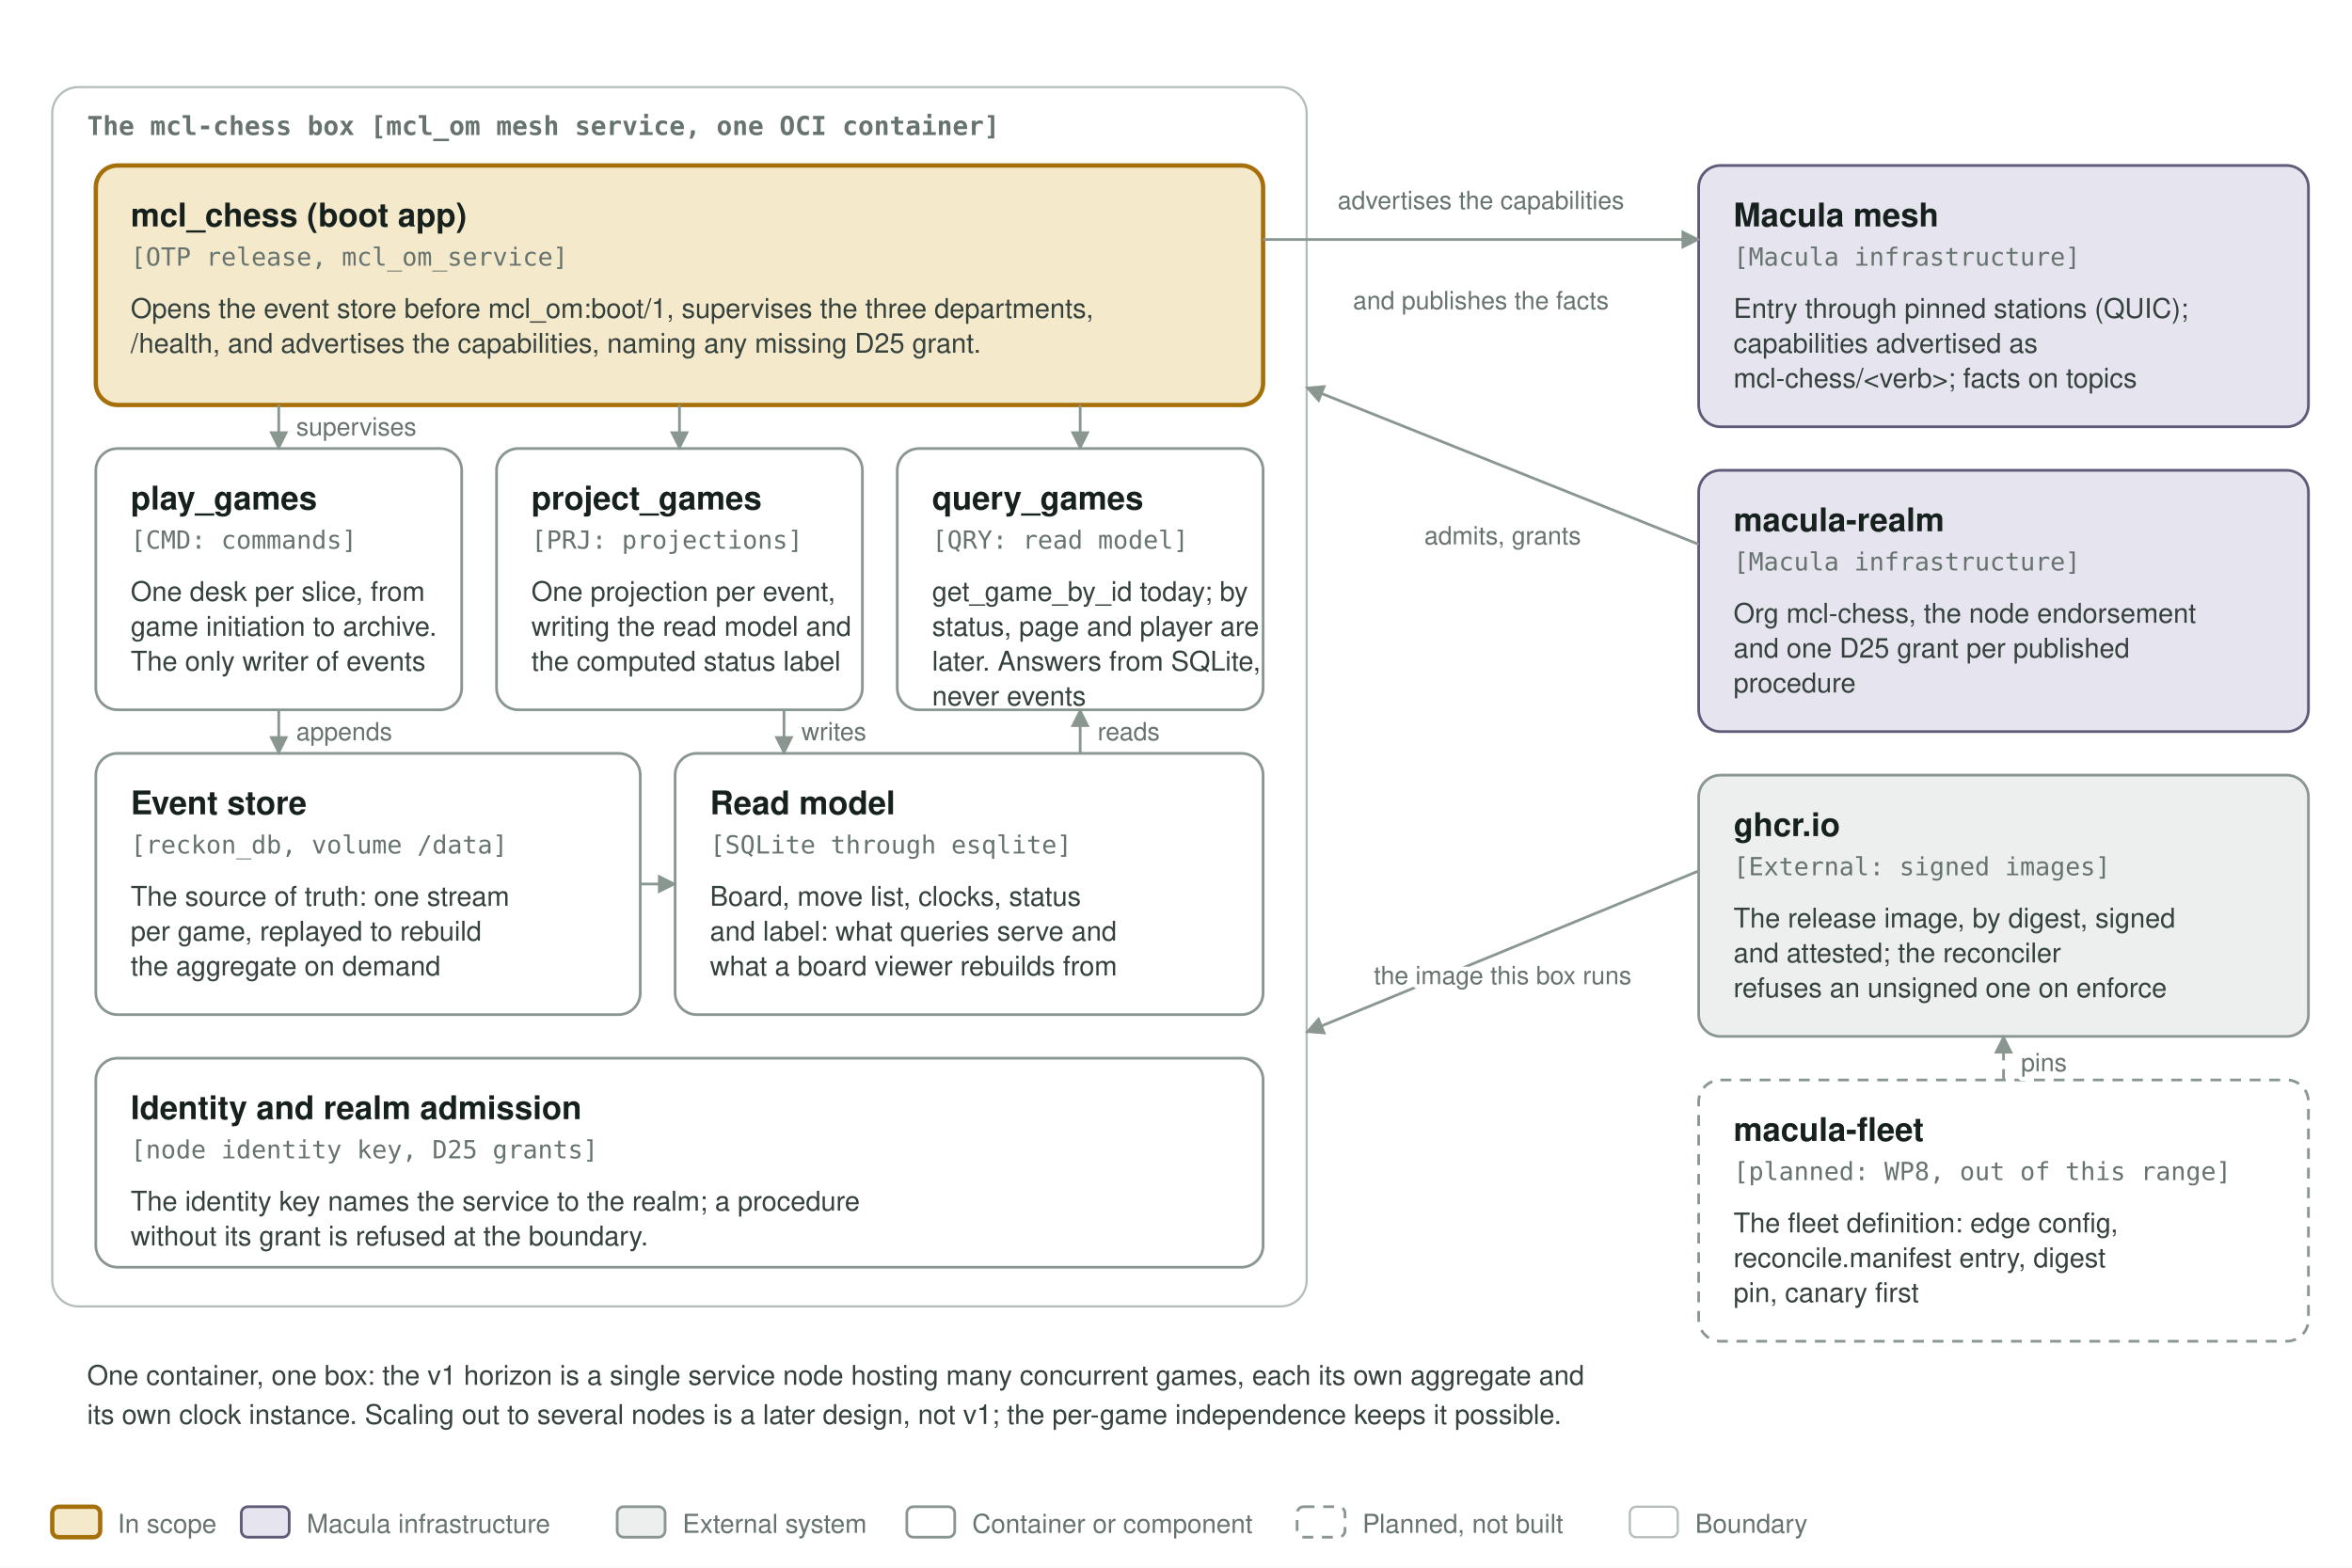
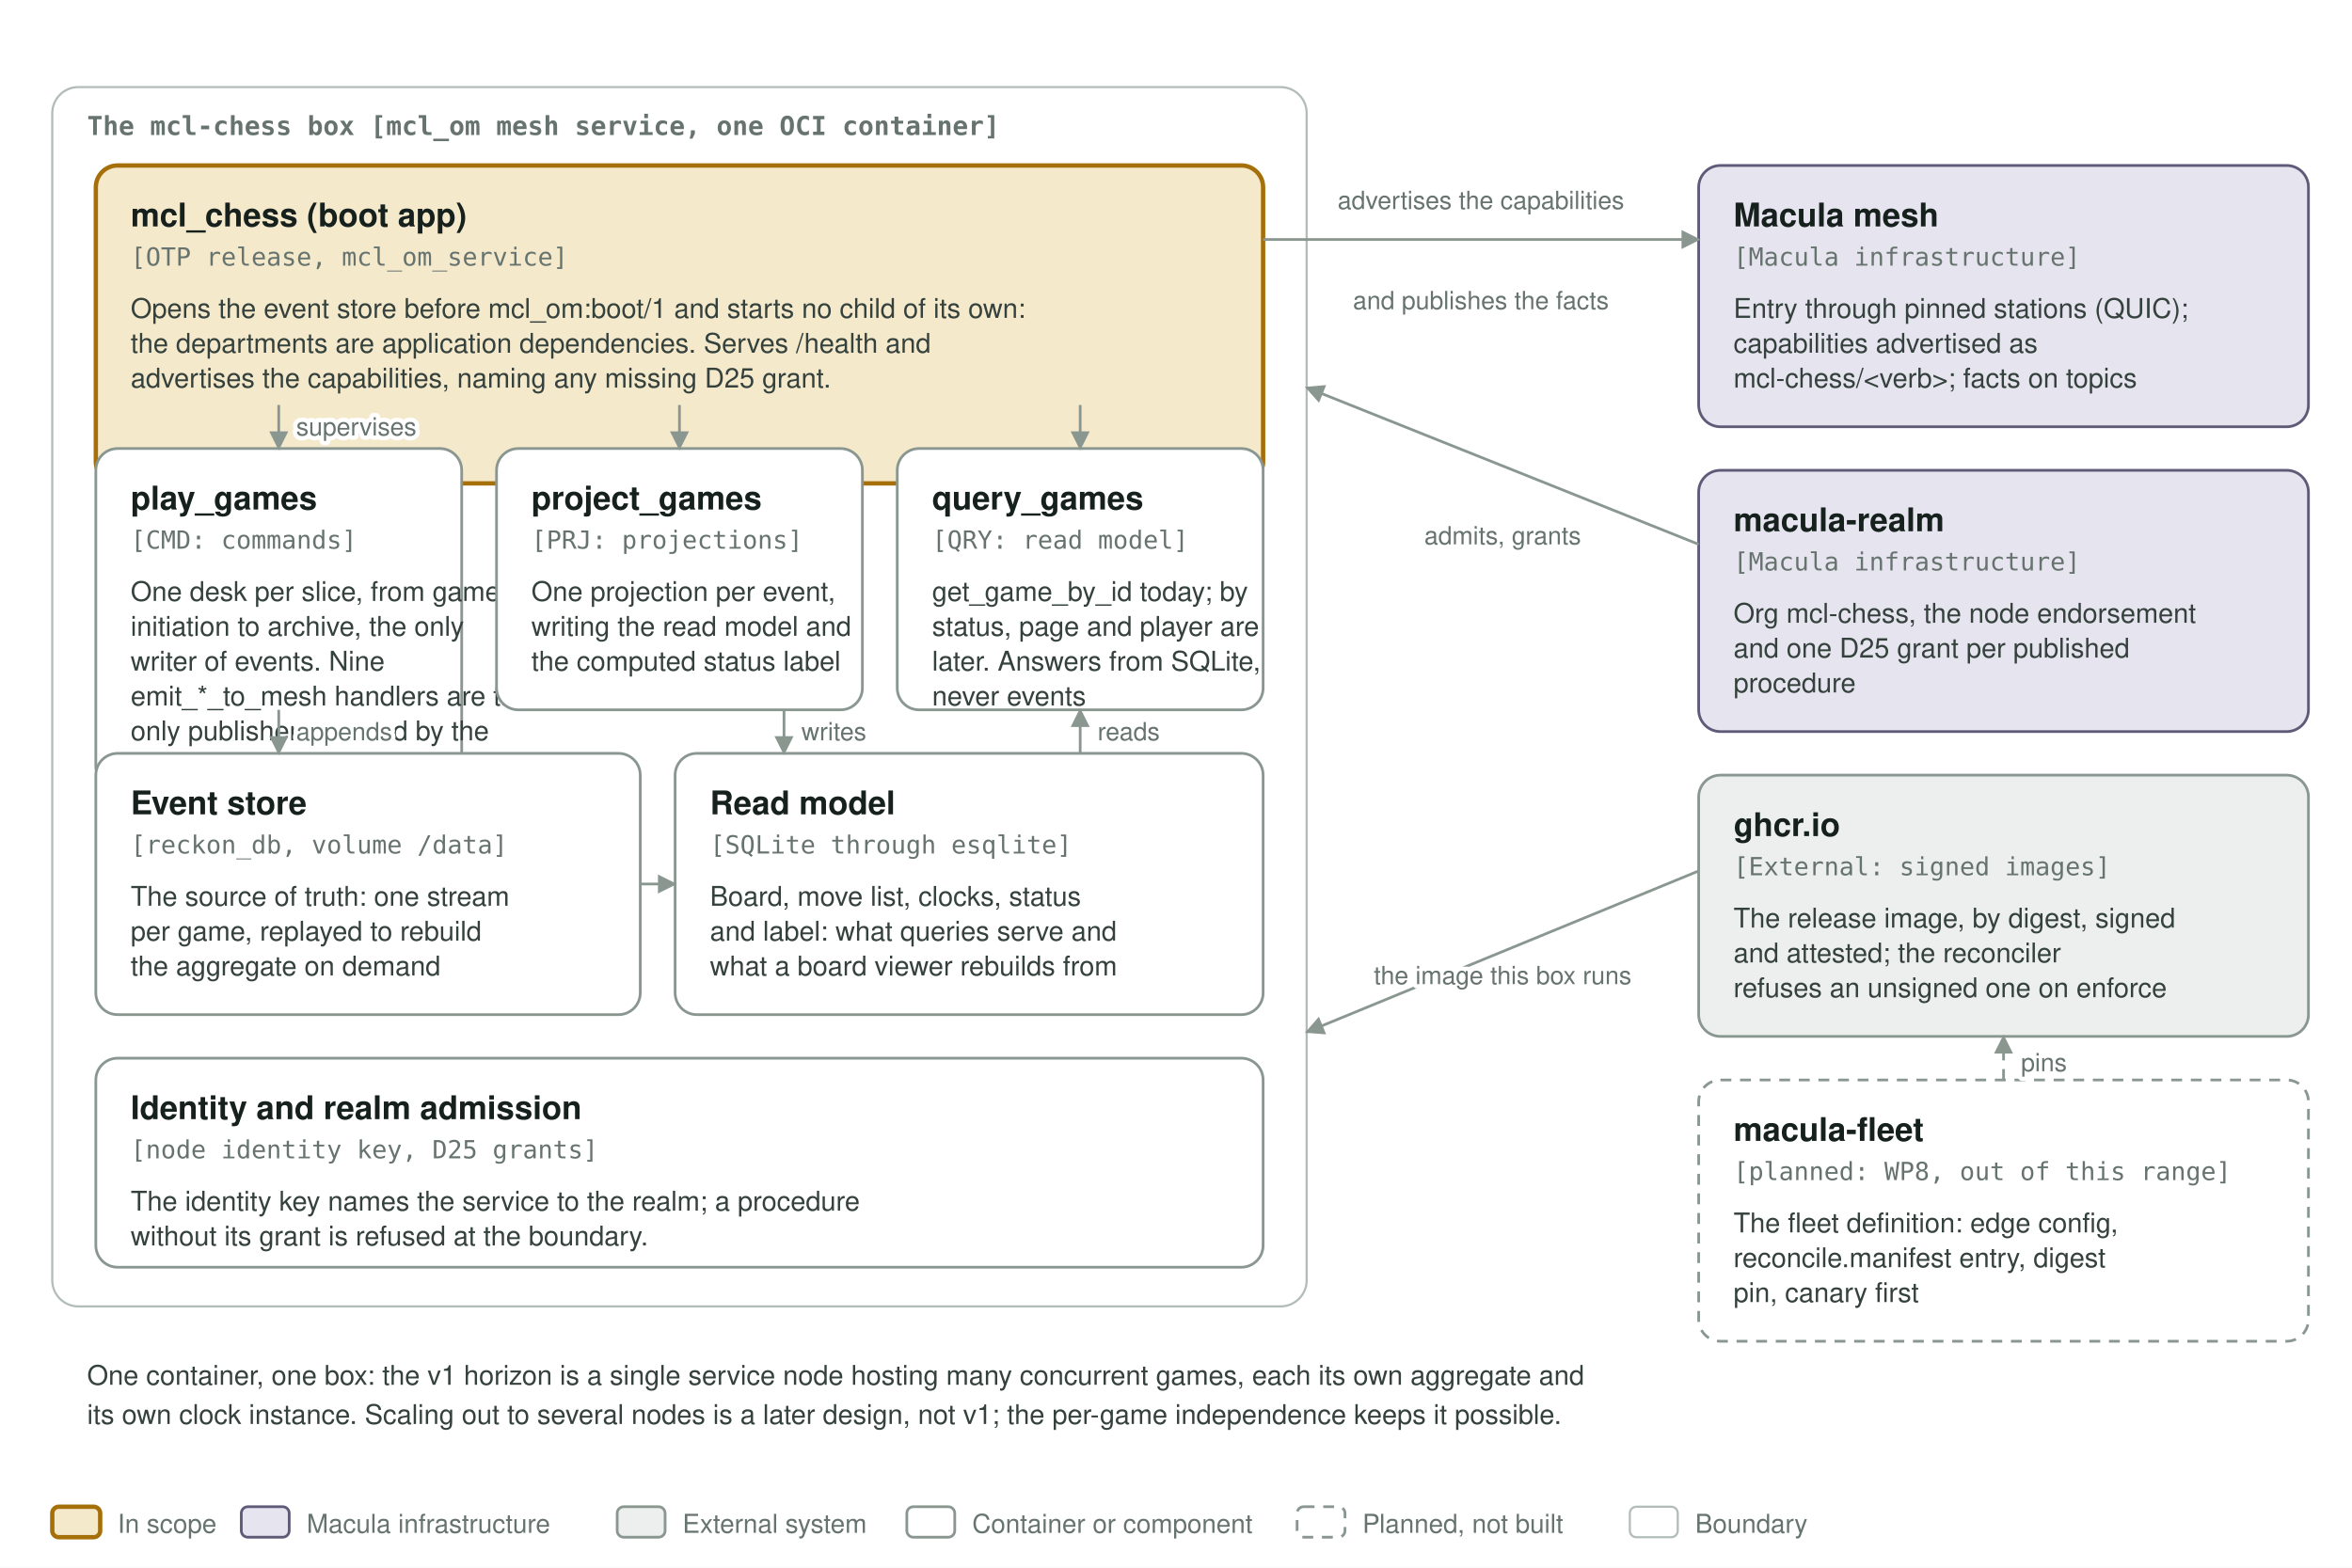
<svg xmlns="http://www.w3.org/2000/svg" viewBox="0 0 1080 720" role="img" aria-label="mcl-chess containers">
  <style>
.t-name { font-family: "Atkinson Hyperlegible", "Segoe UI", system-ui, -apple-system, Helvetica, Arial, sans-serif; font-size: 15px; font-weight: 700; }
.t-desc { font-family: "Atkinson Hyperlegible", "Segoe UI", system-ui, -apple-system, Helvetica, Arial, sans-serif; font-size: 12.5px; }
.t-rel { font-family: "Atkinson Hyperlegible", "Segoe UI", system-ui, -apple-system, Helvetica, Arial, sans-serif; font-size: 11.5px; paint-order: stroke; stroke-width: 4px; stroke-linejoin: round; }
.t-code { font-family: "JetBrains Mono", ui-monospace, Menlo, Consolas, monospace; font-size: 13px; font-weight: 600; }
.t-type { font-family: "JetBrains Mono", ui-monospace, Menlo, Consolas, monospace; font-size: 11.5px; }
.t-bound { font-family: "JetBrains Mono", ui-monospace, Menlo, Consolas, monospace; font-size: 12px; font-weight: 600; }
.t-leg { font-family: "Atkinson Hyperlegible", "Segoe UI", system-ui, -apple-system, Helvetica, Arial, sans-serif; font-size: 12px; }
.edge { fill: none; stroke-width: 1.25; }
.edge-later { fill: none; stroke-width: 1.25; stroke-dasharray: 5 4; }
.bg { fill: #FFFFFF; }
.b-sys { fill: #F5E9CC; stroke: #A56F0A; stroke-width: 2; }
.b-per { fill: #E3EBF2; stroke: #3B5B7A; stroke-width: 1.25; }
.b-mac { fill: #E6E4EE; stroke: #5E5A78; stroke-width: 1.25; }
.b-ext { fill: #ECEFED; stroke: #8A9791; stroke-width: 1.25; }
.b-cmp { fill: #FFFFFF; stroke: #8A9791; stroke-width: 1.25; }
.b-later { fill: none; stroke: #8A9791; stroke-width: 1.25; stroke-dasharray: 5 4; }
.bound { fill: none; stroke: #B3BDB8; stroke-width: 1; }
.head { fill: #3B5B7A; }
.t-name, .t-code { fill: #16201D; }
.t-type, .t-bound, .t-leg { fill: #66736E; }
.t-desc { fill: #34413C; }
.t-rel { fill: #66736E; stroke: #FFFFFF; }
.edge, .edge-later { stroke: #8A9791; }
.arrowhead { fill: #8A9791; }
@media (prefers-color-scheme: dark) {
.bg { fill: #171F1C; }
.b-sys { fill: #3A2E13; stroke: #E3AA3C; }
.b-per { fill: #1D2A36; stroke: #8EB4D8; }
.b-mac { fill: #26243A; stroke: #A9A4C8; }
.b-ext { fill: #1C2421; stroke: #7D8B85; }
.b-cmp { fill: #171F1C; stroke: #7D8B85; }
.b-later { stroke: #7D8B85; }
.bound { stroke: #4A5752; }
.head { fill: #8EB4D8; }
.t-name, .t-code { fill: #E6ECE9; }
.t-type, .t-bound, .t-leg { fill: #93A09A; }
.t-desc { fill: #C3CDC8; }
.t-rel { fill: #93A09A; stroke: #171F1C; }
.edge, .edge-later { stroke: #7D8B85; }
.arrowhead { fill: #7D8B85; }
}
</style>
  <defs>
    <marker id="a" viewBox="0 0 10 10" refX="9" refY="5" markerWidth="7" markerHeight="7" orient="auto-start-reverse">
      <path class="arrowhead" d="M0 0L10 5L0 10z" />
    </marker>
  </defs>
  <rect class="bg" x="0" y="0" width="1080" height="720" />
  <rect class="bound" x="24" y="40" width="576" height="560" rx="12" />
  <text class="t-bound" x="40" y="62">The mcl-chess box [mcl_om mesh service, one OCI container]</text>
-   <rect class="b-sys" x="44" y="76" width="536" height="110" rx="10" />
+   <rect class="b-sys" x="44" y="76" width="536" height="146" rx="10" />
  <text class="t-name" x="60" y="104">mcl_chess (boot app)</text>
  <text class="t-type" x="60" y="122">[OTP release, mcl_om_service]</text>
-   <text class="t-desc" x="60" y="146">Opens the event store before mcl_om:boot/1, supervises the three departments,</text>
-   <text class="t-desc" x="60" y="162">/health, and advertises the capabilities, naming any missing D25 grant.</text>
-   <rect class="b-cmp" x="44" y="206" width="168" height="120" rx="10" />
+   <text class="t-desc" x="60" y="146">Opens the event store before mcl_om:boot/1 and starts no child of its own:</text>
+   <text class="t-desc" x="60" y="162">the departments are application dependencies. Serves /health and</text>
+   <text class="t-desc" x="60" y="178">advertises the capabilities, naming any missing D25 grant.</text>
+   <rect class="b-cmp" x="44" y="206" width="168" height="156" rx="10" />
  <text class="t-name" x="60" y="234">play_games</text>
  <text class="t-type" x="60" y="252">[CMD: commands]</text>
-   <text class="t-desc" x="60" y="276">One desk per slice, from</text>
-   <text class="t-desc" x="60" y="292">game initiation to archive.</text>
-   <text class="t-desc" x="60" y="308">The only writer of events</text>
+   <text class="t-desc" x="60" y="276">One desk per slice, from game</text>
+   <text class="t-desc" x="60" y="292">initiation to archive, the only</text>
+   <text class="t-desc" x="60" y="308">writer of events. Nine</text>
+   <text class="t-desc" x="60" y="324">emit_*_to_mesh handlers are the</text>
+   <text class="t-desc" x="60" y="340">only publishers, seated by the</text>
+   <text class="t-desc" x="60" y="356">PM registrar</text>
  <rect class="b-cmp" x="228" y="206" width="168" height="120" rx="10" />
  <text class="t-name" x="244" y="234">project_games</text>
  <text class="t-type" x="244" y="252">[PRJ: projections]</text>
  <text class="t-desc" x="244" y="276">One projection per event,</text>
  <text class="t-desc" x="244" y="292">writing the read model and</text>
  <text class="t-desc" x="244" y="308">the computed status label</text>
  <rect class="b-cmp" x="412" y="206" width="168" height="120" rx="10" />
  <text class="t-name" x="428" y="234">query_games</text>
  <text class="t-type" x="428" y="252">[QRY: read model]</text>
  <text class="t-desc" x="428" y="276">get_game_by_id today; by</text>
  <text class="t-desc" x="428" y="292">status, page and player are</text>
  <text class="t-desc" x="428" y="308">later. Answers from SQLite,</text>
  <text class="t-desc" x="428" y="324">never events</text>
  <rect class="b-cmp" x="44" y="346" width="250" height="120" rx="10" />
  <text class="t-name" x="60" y="374">Event store</text>
  <text class="t-type" x="60" y="392">[reckon_db, volume /data]</text>
  <text class="t-desc" x="60" y="416">The source of truth: one stream</text>
  <text class="t-desc" x="60" y="432">per game, replayed to rebuild</text>
  <text class="t-desc" x="60" y="448">the aggregate on demand</text>
  <rect class="b-cmp" x="310" y="346" width="270" height="120" rx="10" />
  <text class="t-name" x="326" y="374">Read model</text>
  <text class="t-type" x="326" y="392">[SQLite through esqlite]</text>
  <text class="t-desc" x="326" y="416">Board, move list, clocks, status</text>
  <text class="t-desc" x="326" y="432">and label: what queries serve and</text>
  <text class="t-desc" x="326" y="448">what a board viewer rebuilds from</text>
  <rect class="b-cmp" x="44" y="486" width="536" height="96" rx="10" />
  <text class="t-name" x="60" y="514">Identity and realm admission</text>
  <text class="t-type" x="60" y="532">[node identity key, D25 grants]</text>
  <text class="t-desc" x="60" y="556">The identity key names the service to the realm; a procedure</text>
  <text class="t-desc" x="60" y="572">without its grant is refused at the boundary.</text>
  <rect class="b-mac" x="780" y="76" width="280" height="120" rx="10" />
  <text class="t-name" x="796" y="104">Macula mesh</text>
  <text class="t-type" x="796" y="122">[Macula infrastructure]</text>
  <text class="t-desc" x="796" y="146">Entry through pinned stations (QUIC);</text>
  <text class="t-desc" x="796" y="162">capabilities advertised as</text>
  <text class="t-desc" x="796" y="178">mcl-chess/&lt;verb&gt;; facts on topics</text>
  <rect class="b-mac" x="780" y="216" width="280" height="120" rx="10" />
  <text class="t-name" x="796" y="244">macula-realm</text>
  <text class="t-type" x="796" y="262">[Macula infrastructure]</text>
  <text class="t-desc" x="796" y="286">Org mcl-chess, the node endorsement</text>
  <text class="t-desc" x="796" y="302">and one D25 grant per published</text>
  <text class="t-desc" x="796" y="318">procedure</text>
  <rect class="b-ext" x="780" y="356" width="280" height="120" rx="10" />
  <text class="t-name" x="796" y="384">ghcr.io</text>
  <text class="t-type" x="796" y="402">[External: signed images]</text>
  <text class="t-desc" x="796" y="426">The release image, by digest, signed</text>
  <text class="t-desc" x="796" y="442">and attested; the reconciler</text>
  <text class="t-desc" x="796" y="458">refuses an unsigned one on enforce</text>
  <rect class="b-later" x="780" y="496" width="280" height="120" rx="10" />
  <text class="t-name" x="796" y="524">macula-fleet</text>
  <text class="t-type" x="796" y="542">[planned: WP8, out of this range]</text>
  <text class="t-desc" x="796" y="566">The fleet definition: edge config,</text>
  <text class="t-desc" x="796" y="582">reconcile.manifest entry, digest</text>
  <text class="t-desc" x="796" y="598">pin, canary first</text>
  <path class="edge" d="M128 186V206" marker-end="url(#a)" />
  <text class="t-rel" x="136" y="200">supervises</text>
  <path class="edge" d="M312 186V206" marker-end="url(#a)" />
  <path class="edge" d="M496 186V206" marker-end="url(#a)" />
  <path class="edge" d="M128 326V346" marker-end="url(#a)" />
  <text class="t-rel" x="136" y="340">appends</text>
  <path class="edge" d="M360 326V346" marker-end="url(#a)" />
  <text class="t-rel" x="368" y="340">writes</text>
  <path class="edge" d="M496 346V326" marker-end="url(#a)" />
  <text class="t-rel" x="504" y="340">reads</text>
  <path class="edge" d="M294 406H310" marker-end="url(#a)" />
  <path class="edge" d="M580 110H780" marker-end="url(#a)" />
  <text class="t-rel" x="680" y="96" text-anchor="middle">advertises the capabilities</text>
  <text class="t-rel" x="680" y="142" text-anchor="middle">and publishes the facts</text>
  <path class="edge" d="M780 250L600 178" marker-end="url(#a)" />
  <text class="t-rel" x="690" y="250" text-anchor="middle">admits, grants</text>
  <path class="edge" d="M780 400L600 474" marker-end="url(#a)" />
  <text class="t-rel" x="690" y="452" text-anchor="middle">the image this box runs</text>
  <path class="edge-later" d="M920 496V476" marker-end="url(#a)" />
  <text class="t-rel" x="928" y="492">pins</text>
  <text class="t-desc" x="40" y="636">One container, one box: the v1 horizon is a single service node hosting many concurrent games, each its own aggregate and</text>
  <text class="t-desc" x="40" y="654">its own clock instance. Scaling out to several nodes is a later design, not v1; the per-game independence keeps it possible.</text>
  <rect class="b-sys" x="24" y="692" width="22" height="14" rx="3" />
  <text class="t-leg" x="54" y="704">In scope</text>
  <rect class="b-mac" x="110.8" y="692" width="22" height="14" rx="3" />
  <text class="t-leg" x="140.8" y="704">Macula infrastructure</text>
  <rect class="b-ext" x="283.4" y="692" width="22" height="14" rx="3" />
  <text class="t-leg" x="313.4" y="704">External system</text>
  <rect class="b-cmp" x="416.4" y="692" width="22" height="14" rx="3" />
  <text class="t-leg" x="446.4" y="704">Container or component</text>
  <rect class="b-later" x="595.6" y="692" width="22" height="14" rx="3" />
  <text class="t-leg" x="625.6" y="704">Planned, not built</text>
  <rect class="bound" x="748.4" y="692" width="22" height="14" rx="3" />
  <text class="t-leg" x="778.4" y="704">Boundary</text>
</svg>
